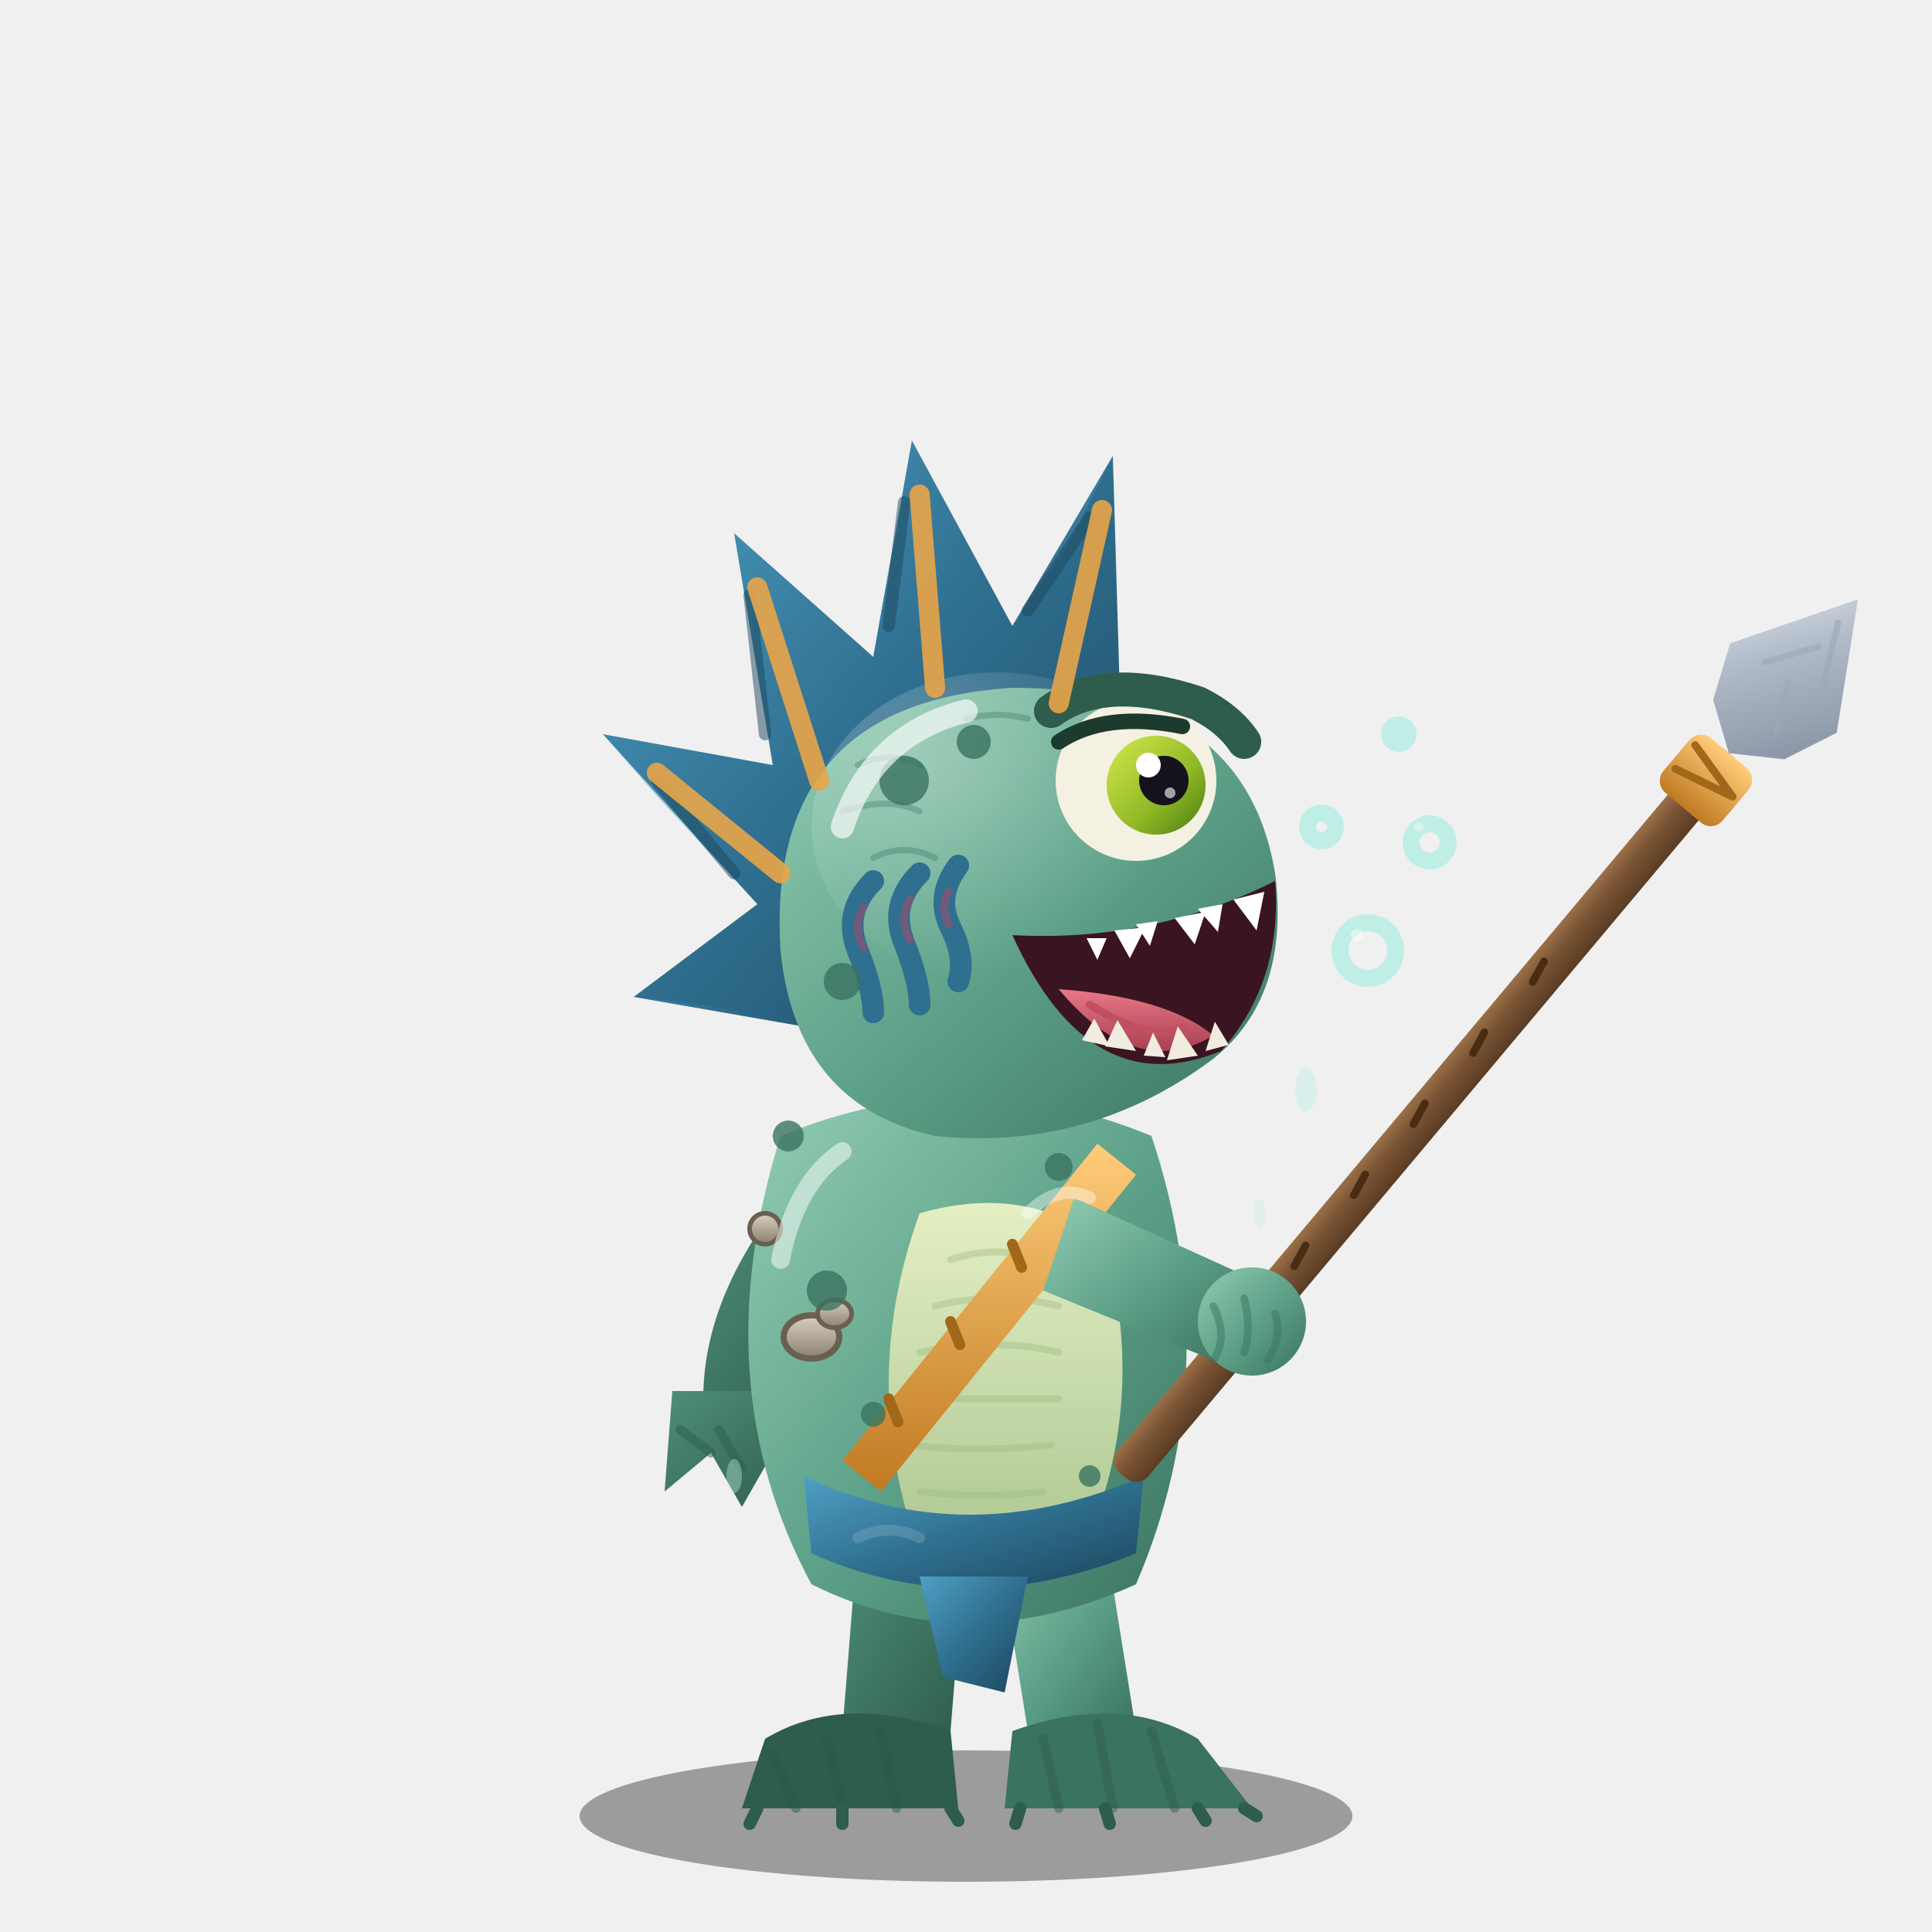
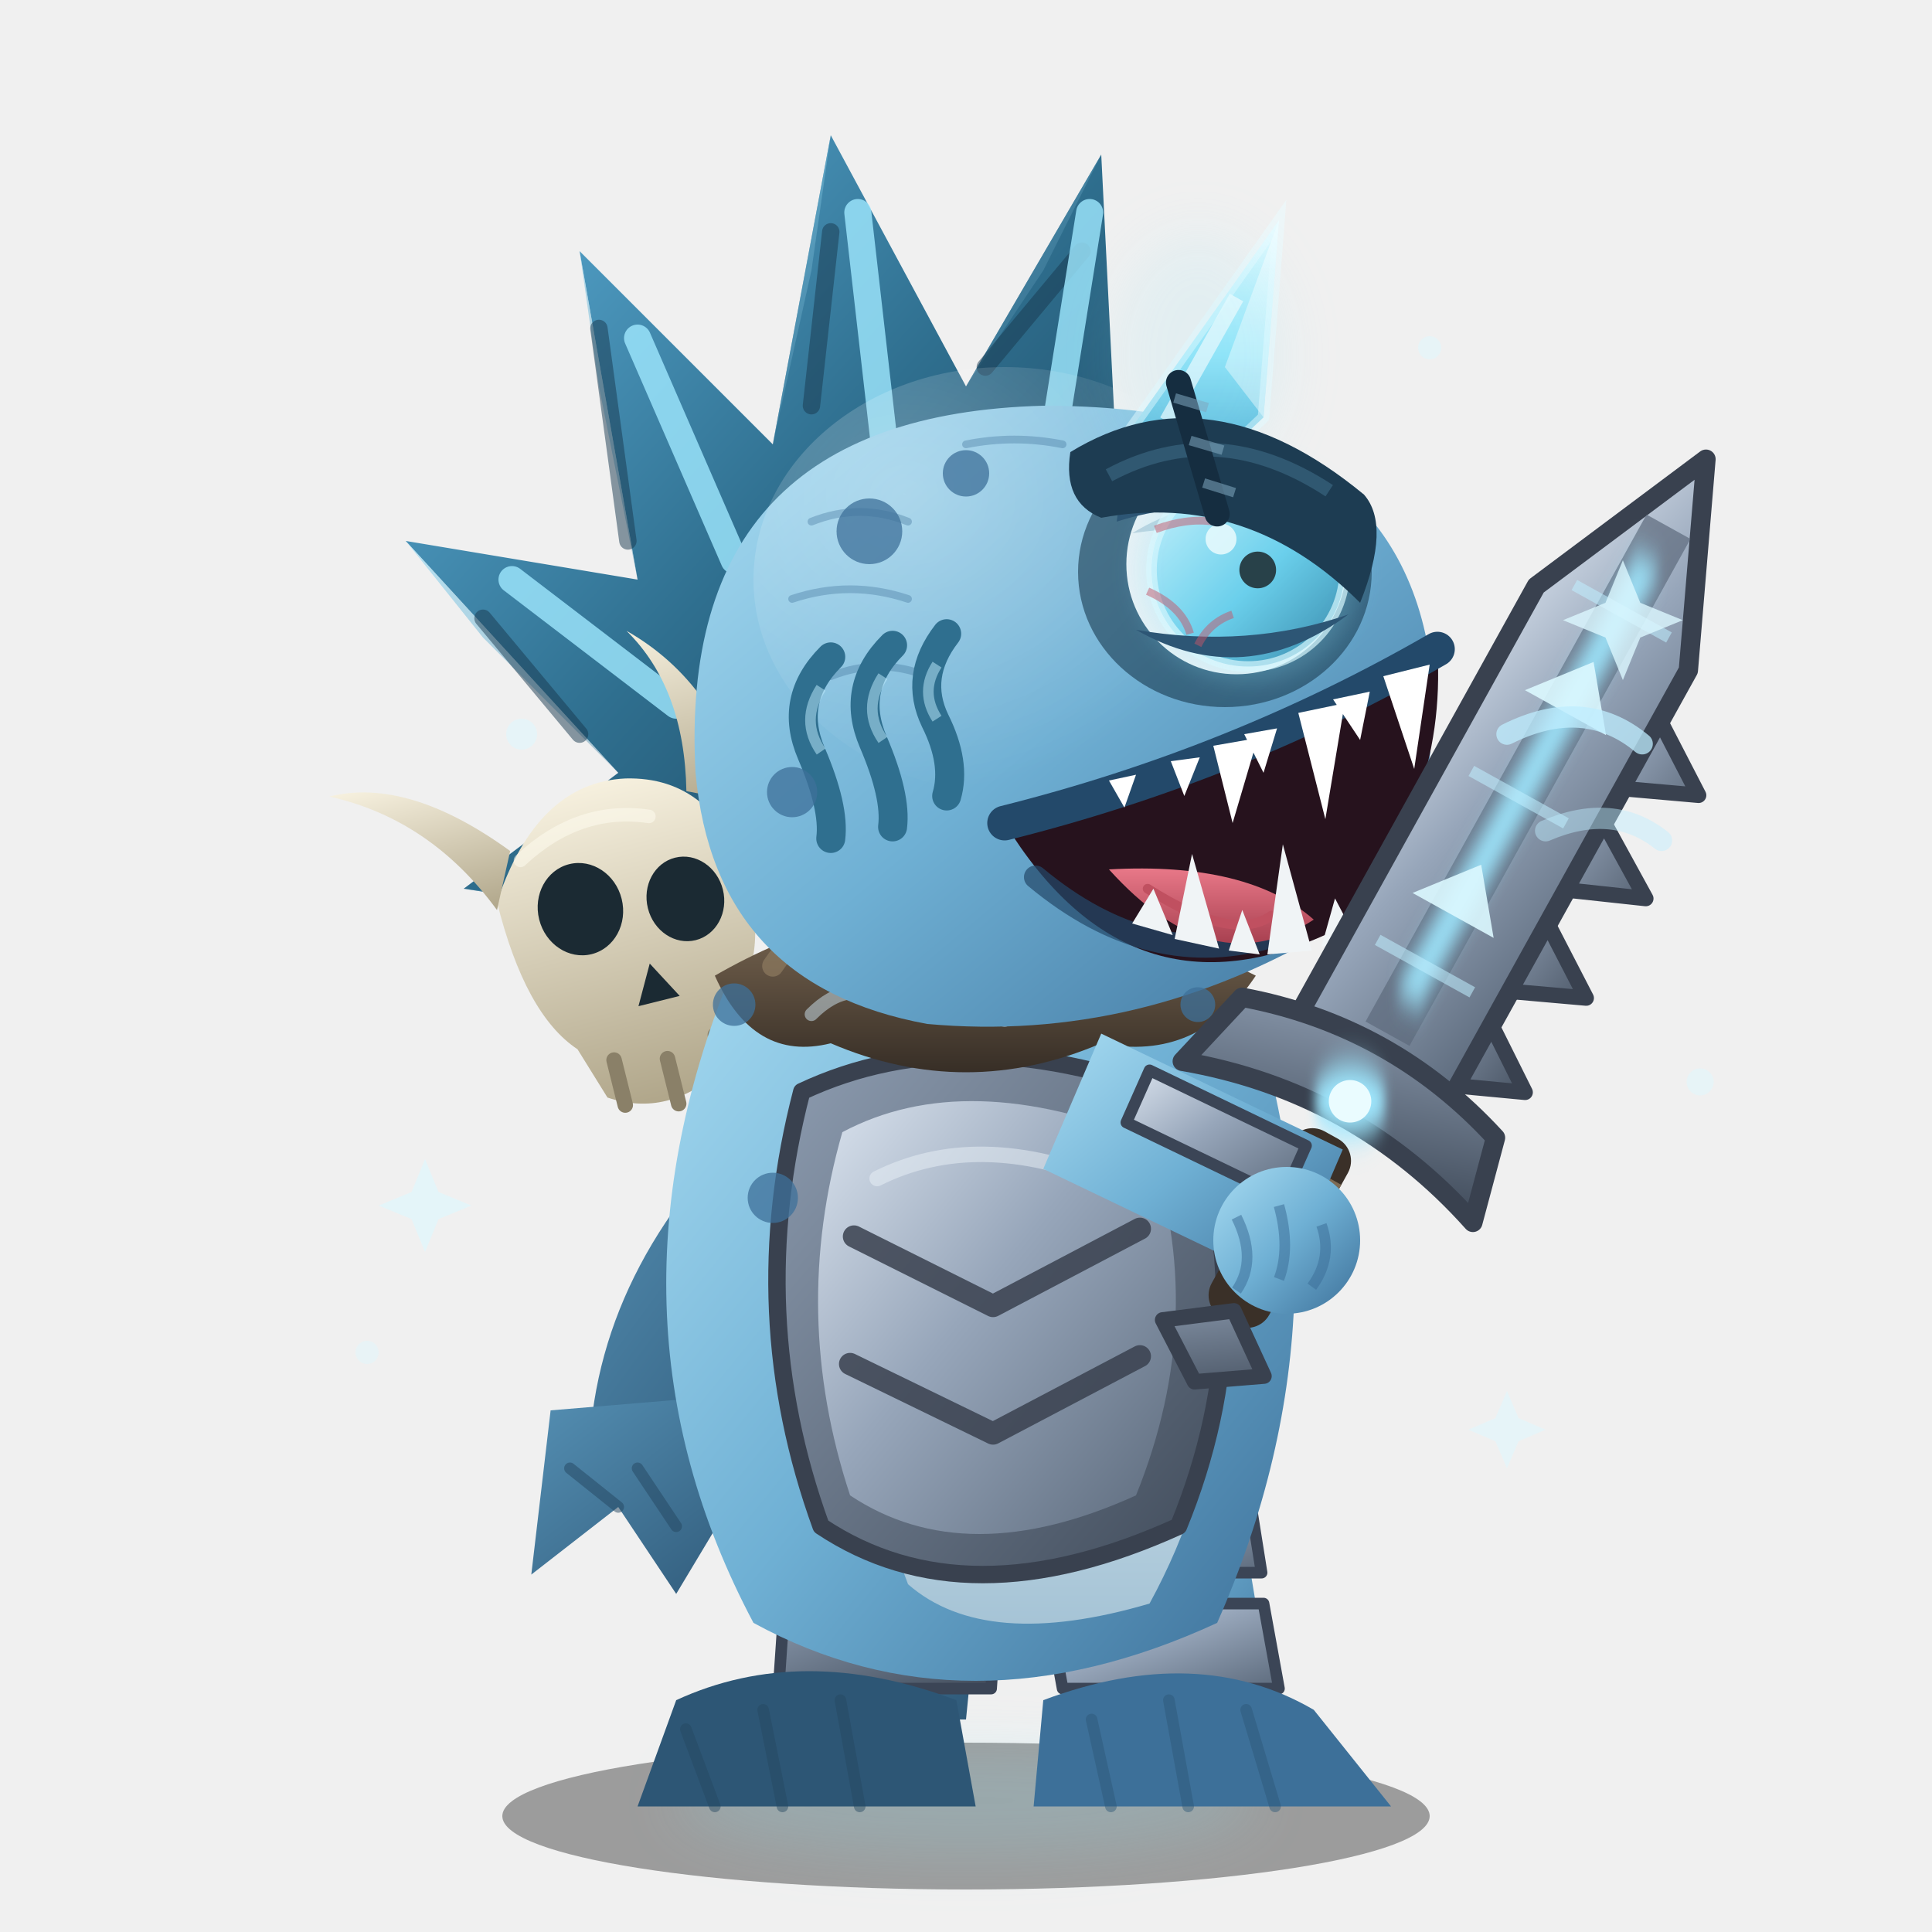
- <svg xmlns="http://www.w3.org/2000/svg" viewBox="0 0 100 100" width="512" height="512" data-hand="64.8,68.4">
+ <svg xmlns="http://www.w3.org/2000/svg" viewBox="0 0 100 100" width="512" height="512" data-hand="66,64">
  <defs>
    <linearGradient id="gb-skin" x1="0" y1="0" x2="1" y2="1">
-       <stop offset="0" stop-color="#93cdb4" />
-       <stop offset=".5" stop-color="#5fa38a" />
-       <stop offset="1" stop-color="#3a7360" />
+       <stop offset="0" stop-color="#a8dcf2" />
+       <stop offset=".5" stop-color="#6fb0d4" />
+       <stop offset="1" stop-color="#3d7099" />
    </linearGradient>
    <linearGradient id="gb-skinD" x1="0" y1="0" x2="1" y2="1">
-       <stop offset="0" stop-color="#4f8f78" />
-       <stop offset="1" stop-color="#2e5c4d" />
+       <stop offset="0" stop-color="#5590b4" />
+       <stop offset="1" stop-color="#2d5675" />
    </linearGradient>
    <linearGradient id="gb-belly" x1="0" y1="0" x2="0" y2="1">
-       <stop offset="0" stop-color="#e4efc4" />
-       <stop offset="1" stop-color="#a9c48e" />
+       <stop offset="0" stop-color="#e8f4fa" />
+       <stop offset="1" stop-color="#a6c4d6" />
    </linearGradient>
    <linearGradient id="gb-fin" x1="0" y1="0" x2="1" y2="1">
-       <stop offset="0" stop-color="#4f9fc4" />
+       <stop offset="0" stop-color="#5fb2dc" />
      <stop offset=".5" stop-color="#2f6f8f" />
-       <stop offset="1" stop-color="#1c455c" />
+       <stop offset="1" stop-color="#17384e" />
    </linearGradient>
    <linearGradient id="gb-finMem" x1="0" y1="0" x2="1" y2="1">
-       <stop offset="0" stop-color="#6fbfdf" stop-opacity=".6" />
+       <stop offset="0" stop-color="#8fd8f4" stop-opacity=".6" />
      <stop offset="1" stop-color="#2a5f7f" stop-opacity=".35" />
    </linearGradient>
-     <linearGradient id="gb-orange" x1="0" y1="0" x2="0" y2="1">
-       <stop offset="0" stop-color="#ffcc7a" />
-       <stop offset="1" stop-color="#c07a22" />
+     <linearGradient id="gb-ice" x1="0" y1="0" x2="0" y2="1">
+       <stop offset="0" stop-color="#eafcff" />
+       <stop offset=".5" stop-color="#8fe4f8" />
+       <stop offset="1" stop-color="#3f9fc8" />
    </linearGradient>
-     <linearGradient id="gb-wood" x1="0" y1="0" x2="1" y2="0">
-       <stop offset="0" stop-color="#9a7048" />
-       <stop offset=".4" stop-color="#7a5434" />
-       <stop offset="1" stop-color="#5a3c24" />
+     <linearGradient id="gb-plate" x1="0" y1="0" x2="1" y2="1">
+       <stop offset="0" stop-color="#dae3ee" />
+       <stop offset=".45" stop-color="#97a6ba" />
+       <stop offset="1" stop-color="#5c6a7c" />
    </linearGradient>
-     <linearGradient id="gb-flint" x1="0" y1="0" x2="1" y2="1">
-       <stop offset="0" stop-color="#e3e9f0" />
-       <stop offset=".4" stop-color="#b0bac8" />
-       <stop offset="1" stop-color="#7d8a9c" />
+     <linearGradient id="gb-plateD" x1="0" y1="0" x2="1" y2="1">
+       <stop offset="0" stop-color="#8d9cb0" />
+       <stop offset="1" stop-color="#404b5a" />
+     </linearGradient>
+     <linearGradient id="gb-bone" x1="0" y1="0" x2="0" y2="1">
+       <stop offset="0" stop-color="#f6f0de" />
+       <stop offset="1" stop-color="#b0a68a" />
+     </linearGradient>
+     <linearGradient id="gb-fur" x1="0" y1="0" x2="0" y2="1">
+       <stop offset="0" stop-color="#7d6a54" />
+       <stop offset="1" stop-color="#372e26" />
    </linearGradient>
    <linearGradient id="gb-iris" x1="0" y1="0" x2="1" y2="1">
-       <stop offset="0" stop-color="#d4e94e" />
-       <stop offset=".6" stop-color="#8fb825" />
-       <stop offset="1" stop-color="#4a7a10" />
+       <stop offset="0" stop-color="#dcf8ff" />
+       <stop offset=".55" stop-color="#5fc8e8" />
+       <stop offset="1" stop-color="#1b6a90" />
    </linearGradient>
    <linearGradient id="gb-tongue" x1="0" y1="0" x2="0" y2="1">
      <stop offset="0" stop-color="#e87888" />
      <stop offset="1" stop-color="#a84050" />
    </linearGradient>
-     <linearGradient id="gb-barnacle" x1="0" y1="0" x2="0" y2="1">
-       <stop offset="0" stop-color="#d8d0c0" />
-       <stop offset="1" stop-color="#8a8070" />
-     </linearGradient>
    <radialGradient id="gb-sheen" cx=".3" cy=".3" r=".7">
      <stop offset="0" stop-color="#fff" stop-opacity=".25" />
      <stop offset="1" stop-color="#fff" stop-opacity="0" />
    </radialGradient>
+     <filter id="gb-glow" x="-90%" y="-90%" width="280%" height="280%">
+       <feGaussianBlur stdDeviation="1.4" />
+     </filter>
+     <filter id="gb-glowSm" x="-70%" y="-70%" width="240%" height="240%">
+       <feGaussianBlur stdDeviation=".6" />
+     </filter>
  </defs>
-   <ellipse cx="50" cy="94" rx="20" ry="3.4" fill="#000" opacity=".35" />
-   <g transform="translate(50 94) scale(.8) translate(-50 -94)">
-     <g stroke="none" stroke-width="1.85" stroke-linejoin="round" stroke-linecap="round">
-       <path d="M60 23 L59.5 6 L53 17 L46.5 5 L44 19 L35 11 L37.5 26 L26.5 24 L36.5 35 L28.5 41 L40 43 Z" fill="url(#gb-fin)" />
-       <path d="M59.5 6 L53 17 L56.5 12 Z M46.5 5 L44 19 L45.5 11 Z M35 11 L37.5 26 L36 17 Z" fill="url(#gb-finMem)" />
-       <path d="M26.5 24 L36.5 35 L30 28 Z M28.5 41 L40 43 L33 41.5 Z" fill="url(#gb-finMem)" />
-       <path d="M58 10 L54 16 M46 9 L45 17 M36 15 L37 24 M30 27 L35 33" stroke="#1c455c" stroke-width=".8" fill="none" opacity=".5" />
-       <path d="M39 53 Q33 60 33 67 L38.5 68 Q38.5 61 43 56 Z" fill="url(#gb-skinD)" />
-       <path d="M31 66.5 L30.5 73 L33.5 70.5 L35.5 74 L37.5 70.5 L40 72 L39.5 66.5 Z" fill="url(#gb-skinD)" />
-       <path d="M31.5 69 L33.5 70.5 M34 69 L35.5 71.5 M37 69 L38.5 71" stroke="#2e5c4d" stroke-width=".6" fill="none" opacity=".5" />
-       <path d="M43 76 h7 l-1 12.5 h-7 z" fill="url(#gb-skinD)" />
-       <path d="M52 76 h7 l2 12.5 h-7 z" fill="url(#gb-skin)" />
-       <path d="M35.5 93.5 L37 89 Q42 86 49 88.5 L49.5 93.5 Z" fill="#2e5c4d" />
-       <path d="M37.5 90 L39 93.5 M41 89 L42 93.5 M44.5 88.5 L45.5 93.5" stroke="#245648" stroke-width=".6" fill="none" opacity=".45" />
-       <path d="M52.5 93.5 L53 88.5 Q60 86 65 89 L68.5 93.5 Z" fill="#3a7360" />
-       <path d="M55 89 L56 93.5 M58.5 88 L59.5 93.5 M62 88.5 L63.5 93.5" stroke="#2e5c4d" stroke-width=".6" fill="none" opacity=".45" />
-       <path d="M38 50 Q33 66 40 79 Q50 84 61 79 Q67 65 62 50 Q50 45 38 50 Z" fill="url(#gb-skin)" />
-       <path d="M47 55 Q54 53 59 57 Q62 68 57 78 Q51 80 47 77 Q43 66 47 55 Z" fill="url(#gb-belly)" />
-       <g stroke="#9ab880" stroke-width=".45" fill="none" opacity=".4">
-         <path d="M49 58 q3 -1 6 0 M48 61 q4 -1 8 0 M47 64 q5 -1 9 0 M46 67 q5 0 10 0 M46.5 70 q4 .5 9 0 M47 73 q4 .5 8 0 M48.5 76 q3 .5 6 0" />
-       </g>
-       <path d="M39.5 72 Q50 77 61.5 72 L61 77 Q50 81.5 40 77 Z" fill="url(#gb-fin)" />
-       <path d="M47 78.5 L54 78.5 L52.5 86 L48.5 85 Z" fill="url(#gb-fin)" />
-       <path d="M58.5 50.5 L42 71 L44.5 73 L61 52.5 Z" fill="url(#gb-orange)" />
-       <path d="M53 57 l.6 1.5 M49 62 l.6 1.5 M45 67 l.6 1.5" stroke="#a06818" stroke-width=".7" fill="none" />
-       <g fill="url(#gb-barnacle)" stroke="#6a6050">
-         <ellipse cx="40" cy="63" rx="1.8" ry="1.4" stroke-width=".4" />
-         <ellipse cx="41.5" cy="61.5" rx="1.1" ry=".9" stroke-width=".3" />
-         <circle cx="37" cy="56" r="1" stroke-width=".3" />
-       </g>
-       <path d="M38 38 Q37 22 53 21 Q68 21 70 33 Q71 41 66 45 Q58 51 48 50 Q39 48 38 38 Z" fill="url(#gb-skin)" />
-       <ellipse cx="52" cy="30" rx="12" ry="10" fill="url(#gb-sheen)" />
-       <g stroke="#3a7360" stroke-width=".4" fill="none" opacity=".35">
-         <path d="M43 26 q2 -1 4 0 M42 29 q3 -1 5 0 M44 32 q2 -1 4 0 M50 23 q2 -.5 4 0" />
-       </g>
-       <path d="M70 33.5 Q62 37.5 53 37 Q58 48 66.5 44.5 Q70.5 40 70 33.5 Z" fill="#3a1420" />
-       <path d="M56 40.5 Q61 46.5 66 43.5 Q63 41 56 40.5 Z" fill="url(#gb-tongue)" />
-       <path d="M58 41.5 Q62 44 64 43" stroke="#c05060" stroke-width=".5" fill="none" />
-       <g transform="rotate(40 68.5 62)">
-         <rect class="wpn" x="67.2" y="14" width="2.6" height="61" rx="1" fill="url(#gb-wood)" />
-         <path class="wpn" d="M68 56 l.3 1.5 M68 50 l.3 1.5 M68 44 l.3 1.5 M68 38 l.3 1.5 M68 32 l.3 1.5" stroke="#4a2c14" stroke-width=".5" />
-         <path class="wpn" d="M68.5 1 L73 8.5 L71.5 12 L68.5 14 L65.5 12 L64 8.5 Z" fill="url(#gb-flint)" />
-         <path class="wpn" d="M68.5 3 L70.5 7 M68.5 5 L66.5 8 M68.5 8 L70 11" stroke="#9aa8b8" stroke-width=".4" fill="none" opacity=".6" />
-         <rect class="wpn" x="66" y="14" width="5" height="4.6" rx="1" fill="url(#gb-orange)" />
-         <path class="wpn" d="M66.5 15 l4 1 M66.5 17 l4 -1" stroke="#a06818" stroke-width=".5" fill="none" />
-       </g>
-       <path d="M57 54 L68 59 L66 64.5 L55 60 Z" fill="url(#gb-skin)" />
-       <circle cx="68.5" cy="62" r="3.5" fill="url(#gb-skin)" />
-       <path d="M66 61 q1 2 0 3.5 M68 60.5 q.5 2 0 3.5 M70 61.5 q.5 1.5 -.5 3" stroke="#3a7360" stroke-width=".5" fill="none" opacity=".5" />
+   <ellipse cx="50" cy="94" rx="24" ry="3.8" fill="#000" opacity=".35" />
+   <ellipse cx="50" cy="93.2" rx="15" ry="2.8" fill="#8fe4f8" opacity=".18" filter="url(#gb-glow)" />
+   <g stroke="none" stroke-width="1.85" stroke-linejoin="round" stroke-linecap="round">
+     <path d="M58 28 L57 8 L50 20 L43 7 L40 23 L30 13 L33 30 L21 28 L32 40 L24 46 L37 48 Z" fill="url(#gb-fin)" />
+     <path d="M57 8 L50 20 L54 14 Z M43 7 L40 23 L42 14 Z M30 13 L33 30 L31 20 Z" fill="url(#gb-finMem)" />
+     <path d="M21 28 L32 40 L25 33 Z M24 46 L37 48 L29 46.5 Z" fill="url(#gb-finMem)" />
+     <path d="M56 13 L51 19 M43 12 L42 21 M31 17 L32.5 28 M25 32 L30 38" stroke="#17384e" stroke-width=".9" fill="none" opacity=".5" />
+     <path d="M54 26 L56.4 11 M46 25 L44.4 11 M38 29 L33 17.5 M35 36.5 L26.5 30" stroke="#9fe8ff" stroke-width="1.4" fill="none" stroke-linecap="round" opacity=".8" />
+     <g transform="rotate(-14 33 49)">
+       <path d="M26.5 45 Q30 39.5 34.5 40.4 Q39 41.4 39.4 47 Q39.4 51.6 36.6 53.4 L35.7 56.2 Q32.4 58 29.6 56.2 L28.7 53.4 Q26.5 51 26.5 45 Z" fill="url(#gb-bone)" />
+       <path d="M27.8 42.6 Q23.6 37.6 19.4 37.6 Q24.2 40 26.4 45.4 Z" fill="url(#gb-bone)" />
+       <path d="M37.4 41.8 Q38.6 36.6 36.4 33 Q40.4 36.8 40.4 43.2 Z" fill="url(#gb-bone)" />
+       <ellipse cx="30.6" cy="46.4" rx="2.2" ry="2.4" fill="#1b2a33" />
+       <ellipse cx="36" cy="47.2" rx="2" ry="2.2" fill="#1b2a33" />
+       <path d="M33.4 50 l-1.1 2 h2.2 z" fill="#1b2a33" />
+       <path d="M30.4 54.4 v2.4 M33.1 55 v2.4 M35.8 54.4 v2.2" stroke="#8a8068" stroke-width=".8" />
+       <path d="M28.2 43.2 Q31.8 41.2 35.2 42.6" stroke="#fffdf2" stroke-width=".7" fill="none" opacity=".5" />
    </g>
-     <g fill="#fff">
-       <path d="M67.3 34.7 l2 -.5 l-.5 2.5 z M65 35.3 l1.6 -.3 l-.3 1.8 z M63.5 35.9 l2 -.4 l-.7 2.1 z" />
-       <path d="M61 36.3 l1.4 -.2 l-.5 1.6 z M59.6 36.7 l2 -.2 l-1 2 z M57.8 37.2 l1.3 0 l-.6 1.4 z" />
+     <path d="M40 57 Q31 65 30.5 75 L37.5 76 Q38 67 44.5 61 Z" fill="url(#gb-skinD)" />
+     <path d="M28.5 73 L27.5 81.5 L32 78 L35 82.5 L38 77.5 L41 80 L40.5 72 Z" fill="url(#gb-skinD)" />
+     <path d="M29.5 76 L32 78 M33 76 L35 79 M36.5 76 L38.5 78" stroke="#24465f" stroke-width=".6" fill="none" opacity=".5" />
+     <path d="M42 74 h9.5 l-1.5 15 h-9.5 z" fill="url(#gb-skinD)" />
+     <path d="M54 74 h9.5 l2.5 15 h-9.5 z" fill="url(#gb-skin)" />
+     <g stroke="#3b4556" stroke-width=".6" stroke-linejoin="round">
+       <path d="M41 77 h11 l-.3 4.4 h-11 z" fill="url(#gb-plateD)" />
+       <path d="M40.6 83 h11 l-.3 4.4 h-11 z" fill="url(#gb-plateD)" />
+       <path d="M53.6 77 h11 l.7 4.4 h-11 z" fill="url(#gb-plate)" />
+       <path d="M54.2 83 h11.2 l.8 4.4 h-11.2 z" fill="url(#gb-plate)" />
    </g>
-     <g fill="#f0ece0">
-       <path d="M57.5 43.8 l1.8 .4 l-1 -1.8 z M59 44.2 l2 .3 l-1.2 -2 z M61.5 44.8 l1.4 .1 l-.8 -1.6 z" />
-       <path d="M63 45.1 l2 -.3 l-1.3 -1.9 z M65.5 44.5 l1.5 -.4 l-.9 -1.5 z" />
+     <path d="M33 93.5 L35 88 Q41.5 85 49.5 88 L50.5 93.5 Z" fill="#2d5675" />
+     <path d="M35.5 89.5 L37 93.5 M39.5 88.5 L40.5 93.5 M43.5 88 L44.5 93.5" stroke="#24465f" stroke-width=".6" fill="none" opacity=".45" />
+     <path d="M53.5 93.5 L54 88 Q62 85 68 88.5 L72 93.5 Z" fill="#3d7099" />
+     <path d="M56.5 89 L57.5 93.5 M60.5 88 L61.5 93.5 M64.5 88.5 L66 93.5" stroke="#2d5675" stroke-width=".6" fill="none" opacity=".45" />
+     <path d="M38 50 Q30.5 68 39 84 Q50 90 63 84 Q70.5 67 64 50 Q50 44 38 50 Z" fill="url(#gb-skin)" />
+     <path d="M47 57 Q56 55 61.5 60 Q65.5 72 59.5 83 Q51 85.5 47 82 Q42 69 47 57 Z" fill="url(#gb-belly)" />
+     <g stroke="#90b2c6" stroke-width=".45" fill="none" opacity=".4">
+       <path d="M49 60 q3.5 -1 7 0 M48 64 q4.5 -1 9 0 M47.5 68 q5 -1 10 0 M47.5 72 q5 0 10 0 M48 76 q4.5 .5 9 0 M49 80 q3.5 .5 7 0" />
    </g>
-     <circle cx="61" cy="27" r="5.2" fill="#f4f1e2" />
-     <circle cx="62.3" cy="27.3" r="3.2" fill="url(#gb-iris)" />
-     <circle cx="62.8" cy="27" r="1.6" fill="#15121d" />
-     <circle cx="61.8" cy="26" r=".8" fill="#fff" />
-     <circle cx="63.2" cy="27.8" r=".35" fill="#fff" opacity=".6" />
-     <path d="M55.5 22.5 Q59 20 65 22 Q67 23 68 24.5" stroke="#2e5c4d" stroke-width="2.2" fill="none" stroke-linecap="round" />
-     <path d="M56 24.5 Q59 22.5 64 23.5" stroke="#1c3a2e" stroke-width="1" fill="none" stroke-linecap="round" />
-     <g stroke="#2f6f8f" stroke-width="1.4" fill="none" stroke-linecap="round">
-       <path d="M44 33.5 q-2 2 -1 4.5 q1 2.5 1 4 M47 33 q-2 2 -1 4.5 q1 2.5 1 4 M49.5 32.5 q-1.5 2 -.5 4 q1 2 .5 3.5" />
+     <path d="M41.5 56.5 Q50 52.5 61.5 57 Q65.5 68 61 79 Q50 84 42.5 79 Q38.5 68 41.5 56.5 Z" fill="url(#gb-plateD)" stroke="#39414f" stroke-width=".9" stroke-linejoin="round" />
+     <path d="M43.6 58.6 Q50 55.2 59.4 59 Q62.6 68 58.8 77.4 Q50 81.4 44 77.4 Q40.9 68 43.6 58.6 Z" fill="url(#gb-plate)" />
+     <path d="M44.2 64 L51.4 67.6 L59 63.6 M44 70.6 L51.4 74.2 L59 70.2" stroke="#39414f" stroke-width="1.15" fill="none" stroke-linejoin="round" opacity=".85" />
+     <path d="M45.4 61 Q50.6 58.4 57.4 61.2" stroke="#eaf1f8" stroke-width=".8" fill="none" opacity=".5" />
+     <path d="M37 50.5 Q50 43 65 50.5 Q62 55 57 54 Q50 57 43 54 Q39 55 37 50.5 Z" fill="url(#gb-fur)" />
+     <path d="M40 50 q2 -3 4 -1 M47 46.5 q2.5 -3 5 -.5 M55 47.5 q2.5 -2.5 4.5 0" stroke="#8d7a60" stroke-width="1.1" fill="none" opacity=".7" />
+     <path d="M42 52.5 q2 -2 4 -.5 M52 52.8 q2 -2 4 -.5" stroke="#cfe6f2" stroke-width=".7" fill="none" opacity=".5" />
+     <path d="M36 40 Q35 21.5 54 21 Q72 21 74 34 Q75 44 69 48 Q59 54 48 53 Q37 51 36 40 Z" fill="url(#gb-skin)" />
+     <ellipse cx="52" cy="30" rx="13" ry="11" fill="url(#gb-sheen)" />
+     <g stroke="#3d7099" stroke-width=".4" fill="none" opacity=".35">
+       <path d="M42 27 q2.5 -1 5 0 M41 31 q3 -1 6 0 M43 35 q2.5 -1 5 0 M50 23 q2.5 -.5 5 0" />
    </g>
-     <path d="M43.5 35 q-1 1.5 0 3 M46.5 34.5 q-1 1.5 0 3 M49 34 q-.8 1.2 0 2.5" stroke="#c44060" stroke-width=".5" fill="none" opacity=".45" />
-     <g fill="#3a7360" opacity=".8">
-       <circle cx="46" cy="27" r="1.6" />
-       <circle cx="50.5" cy="24.5" r="1.1" />
-       <circle cx="42" cy="40" r="1.2" />
-       <circle cx="41" cy="60" r="1.3" />
-       <circle cx="56" cy="52" r=".9" />
-       <circle cx="38.5" cy="50" r="1" />
-       <circle cx="44" cy="68" r=".8" />
-       <circle cx="58" cy="72" r=".7" />
-     </g>
-     <path d="M56 22 L58.8 9.5 M48 21 L47 8.5 M40.5 27 L36.5 14.5 M38 33 L30 26.5" stroke="#e8a548" stroke-width="1.3" fill="none" stroke-linecap="round" opacity=".9" />
-     <path d="M36.5 93.5 l-.5 1 M42 93.5 l0 1 M49 93.5 l.5 .8 M53.5 93.5 l-.3 1 M59 93.5 l.3 1 M65 93.5 l.5 .8 M68 93.5 l.8 .5" stroke="#2e5c4d" stroke-width=".8" fill="none" stroke-linecap="round" />
-     <path d="M42 30 Q44 24 50 22.5" stroke="#fff" stroke-width="1.5" fill="none" opacity=".65" stroke-linecap="round" />
-     <path d="M38 58 Q39 53 42 51" stroke="#fff" stroke-width="1.2" fill="none" opacity=".5" stroke-linecap="round" />
-     <g stroke="#fff" fill="none" stroke-linecap="round" opacity=".4">
-       <path d="M54 55 Q56 53 58 54" stroke-width=".8" />
-       <path d="M43 76 Q45 75 47 76" stroke-width=".7" opacity=".35" />
-     </g>
-     <g fill="#bfeee6">
-       <ellipse cx="72" cy="47" rx=".7" ry="1.4" opacity=".5" />
-       <ellipse cx="35" cy="72" rx=".5" ry="1.1" opacity=".4" />
-       <ellipse cx="69" cy="55" rx=".4" ry=".9" opacity=".35" />
-     </g>
-     <g fill="none" stroke="#bfeee6" stroke-width="1.1">
-       <circle cx="76" cy="38" r="1.8" />
-       <circle cx="80" cy="31" r="1.2" />
-       <circle cx="73" cy="30" r=".9" />
-       <circle cx="78" cy="24" r=".6" />
-     </g>
-     <g fill="#fff" opacity=".4">
-       <circle cx="75.3" cy="37" r=".4" />
-       <circle cx="79.3" cy="30" r=".3" />
-     </g>
+     <path d="M74.4 33.6 Q64 39.6 52 42.6 Q58.5 53.2 69 48.2 Q74.9 42 74.4 33.6 Z" fill="#26121d" />
+     <path d="M52 42.6 Q64 39.6 74.4 33.6" stroke="#23496a" stroke-width="1.8" fill="none" stroke-linecap="round" />
+     <path d="M53.6 45.4 Q59.6 50.4 66 48.4" stroke="#23496a" stroke-width="1.2" fill="none" stroke-linecap="round" opacity=".7" />
+     <path d="M57.4 45 Q62.8 51 68 47.6 Q64.6 44.6 57.4 45 Z" fill="url(#gb-tongue)" />
+     <path d="M59.4 46 Q63.8 48.8 65.8 47.4" stroke="#c05060" stroke-width=".5" fill="none" />
+   </g>
+   <g fill="#fff">
+     <path d="M71.6 35 l2.4 -.6 l-.8 5.4 z M69 36.2 l1.9 -.4 l-.5 2.5 z M67.2 36.9 l2.4 -.5 l-1 6 z" />
+     <path d="M64.4 38 l1.7 -.3 l-.7 2.3 z M62.8 38.6 l2.3 -.4 l-1.3 4.4 z M60.6 39.4 l1.5 -.2 l-.8 2 z" />
+     <path d="M57.4 40.4 l1.4 -.3 l-.6 1.7 z" />
+   </g>
+   <g fill="#f0f4f6">
+     <path d="M58.6 47.8 l2.1 .6 l-1 -2.4 z M60.8 48.6 l2.3 .5 l-1.4 -4.9 z M63.6 49.2 l1.6 .2 l-.9 -2.3 z" />
+     <path d="M65.6 49.4 l2.3 -.2 l-1.5 -5.5 z M68.4 49 l1.8 -.4 l-1.1 -2.1 z" />
+   </g>
+   <path d="M57.4 23.8 L66.2 11.4 L65.4 21.6 L61.4 25.4 Z" fill="url(#gb-ice)" />
+   <path d="M66.2 11.4 L65.4 21.6 L63.4 19 Z" fill="#fff" opacity=".45" />
+   <path d="M60.4 21.8 L64 15.4" stroke="#fff" stroke-width=".8" fill="none" opacity=".65" />
+   <path d="M57.4 23.8 L66.2 11.4 L65.4 21.6 L61.4 25.4 Z" fill="none" stroke="#eafcff" stroke-width=".6" opacity=".5" />
+   <ellipse cx="62" cy="18.4" rx="4.6" ry="6.4" fill="#8fe4f8" opacity=".14" filter="url(#gb-glow)" />
+   <ellipse cx="63.4" cy="29.6" rx="7.6" ry="7" fill="#18384f" opacity=".6" />
+   <circle cx="64" cy="29.2" r="5.7" fill="#e8f1f5" />
+   <path d="M58.6 27.6 q5.6 -3.4 11.2 .4 q-5.6 -1.2 -11.2 -.4 z" fill="#8fb4c8" opacity=".5" />
+   <circle cx="64.6" cy="29.5" r="5" fill="url(#gb-iris)" />
+   <circle cx="64.6" cy="29.5" r="5" fill="none" stroke="#eafcff" stroke-width=".55" opacity=".7" />
+   <circle cx="65.1" cy="29.5" r=".95" fill="#080d12" />
+   <circle cx="63.2" cy="27.9" r=".8" fill="#fff" opacity=".9" />
+   <circle cx="64.6" cy="29.5" r="5.8" fill="#8fe4f8" opacity=".24" filter="url(#gb-glowSm)" />
+   <path d="M58.8 32.6 q5.6 3.2 11 -.8 q-5.2 1.8 -11 .8 z" fill="#2d5675" />
+   <g stroke="#c4566a" stroke-width=".4" fill="none" opacity=".5">
+     <path d="M59.4 30.6 q1.8 .8 2.2 2.2 M59.8 27.4 q1.6 -.6 3 -.4 M62 33.4 q.6 -1.2 1.8 -1.6" />
+   </g>
+   <path d="M58.2 24 Q64.6 21.4 70.6 26 L69.8 29 Q64 25 57.8 27 Z" fill="#2d5675" />
+   <path d="M55.4 23.4 Q62.6 19 70.6 25.6 Q72 27.2 70.4 31.2 Q64.6 25.4 57 26.8 Q55 26 55.4 23.4 Z" fill="#1d3c52" />
+   <path d="M57.4 24.6 Q63 21.6 68.8 25.4" stroke="#43738f" stroke-width=".7" fill="none" opacity=".5" />
+   <path d="M61 19.8 L63 26.6" stroke="#152d40" stroke-width="1.3" fill="none" stroke-linecap="round" />
+   <path d="M60.8 20.6 l1.7 .5 M61.6 22.8 l1.7 .5 M62.3 25 l1.6 .5" stroke="#7fa8c0" stroke-width=".5" fill="none" opacity=".55" />
+   <g stroke="#2f6f8f" stroke-width="1.5" fill="none" stroke-linecap="round">
+     <path d="M43 34 q-2.2 2.2 -1 5 q1.2 2.8 1 4.4 M46.2 33.4 q-2.2 2.2 -1 5 q1.2 2.8 1 4.4 M49 32.8 q-1.7 2.2 -.6 4.5 q1.1 2.2 .6 3.9" />
+   </g>
+   <path d="M42.5 35.6 q-1.1 1.7 0 3.3 M45.7 35 q-1.1 1.7 0 3.3 M48.5 34.4 q-.9 1.4 0 2.8" stroke="#bfeeff" stroke-width=".55" fill="none" opacity=".5" />
+   <g fill="#3d7099" opacity=".75">
+     <circle cx="45" cy="27.5" r="1.7" />
+     <circle cx="50" cy="24.5" r="1.2" />
+     <circle cx="41" cy="41" r="1.3" />
+     <circle cx="40" cy="62" r="1.3" />
+     <circle cx="38" cy="52" r="1.1" />
+     <circle cx="62" cy="52" r=".9" />
+   </g>
+   <g transform="rotate(29 66 64)">
+     <path class="wpn" d="M66 18 L70.5 28 L70.5 54 L61.5 54 L61.5 28 Z" fill="url(#gb-plate)" stroke="#39414f" stroke-width="1" stroke-linejoin="round" />
+     <path class="wpn" d="M70.5 31 l3.6 2.4 l-3.6 1.6 Z M70.5 37 l3.8 2.4 l-3.8 1.6 Z M70.5 43 l3.6 2.4 l-3.6 1.6 Z M70.5 49 l3.2 2.2 l-3.2 1.4 Z" fill="url(#gb-plateD)" stroke="#39414f" stroke-width=".8" stroke-linejoin="round" />
+     <path class="wpn" d="M66 22 L66 52" stroke="#5c6a7c" stroke-width="2.6" opacity=".7" />
+     <path class="wpn" d="M66 24 L66 50" stroke="#9fe8ff" stroke-width="1.5" opacity=".9" filter="url(#gb-glowSm)" />
+     <path class="wpn" d="M66 30 l-2.4 3 h4.8 Z M66 42 l-2.4 3 h4.8 Z" fill="#dcf8ff" opacity=".9" />
+     <path class="wpn" d="M63.2 27 L68.8 27 M63.2 38 L68.8 38 M63.2 48 L68.8 48" stroke="#bfeeff" stroke-width=".6" opacity=".55" />
+     <path class="wpn" d="M58.5 54 Q66 51.5 73.5 54 L74.6 58.4 Q66 55.4 57.4 58.4 Z" fill="url(#gb-plateD)" stroke="#39414f" stroke-width="1" stroke-linejoin="round" />
+     <circle class="wpn" cx="66" cy="56" r="1.9" fill="#9fe8ff" filter="url(#gb-glowSm)" />
+     <circle class="wpn" cx="66" cy="56" r="1.1" fill="#eafcff" />
+     <rect class="wpn" x="64.3" y="58" width="3.4" height="11" rx="1.3" fill="#3a3028" />
+     <path class="wpn" d="M64.3 60.4 h3.4 M64.3 63 h3.4 M64.3 65.6 h3.4" stroke="#7d6a54" stroke-width=".8" />
+     <path class="wpn" d="M66 72.6 l-3 -2 l3 -2.2 l3 2.2 Z" fill="url(#gb-plateD)" stroke="#39414f" stroke-width=".8" stroke-linejoin="round" />
+   </g>
+   <path d="M57 53.5 L69.5 59.5 L66.5 66.5 L54 60.5 Z" fill="url(#gb-skin)" />
+   <g stroke="#3b4556" stroke-width=".6" stroke-linejoin="round">
+     <path d="M59.5 55.4 L67.6 59.3 L66.4 62 L58.3 58.1 Z" fill="url(#gb-plate)" />
+   </g>
+   <circle cx="66.6" cy="64.2" r="3.8" fill="url(#gb-skin)" />
+   <path d="M64 63 q1.1 2.2 0 3.8 M66.2 62.4 q.6 2.2 0 3.8 M68.4 63.4 q.6 1.7 -.5 3.2" stroke="#3d7099" stroke-width=".55" fill="none" opacity=".55" />
+   <g fill="none" stroke="#bfeeff" stroke-width="1.1" opacity=".75">
+     <path d="M78 38 q4 -2 7 .5" stroke-linecap="round" />
+     <path d="M80 43 q3.5 -1.5 6 .5" stroke-linecap="round" opacity=".6" />
+   </g>
+   <g fill="#dcf8ff">
+     <path d="M84 29 l.9 2.2 l2.2 .9 l-2.2 .9 l-.9 2.2 l-.9 -2.2 l-2.2 -.9 l2.2 -.9 Z" opacity=".8" />
+     <path d="M22 60 l.7 1.7 l1.7 .7 l-1.7 .7 l-.7 1.7 l-.7 -1.7 l-1.7 -.7 l1.7 -.7 Z" opacity=".6" />
+     <path d="M78 72 l.6 1.4 l1.4 .6 l-1.4 .6 l-.6 1.4 l-.6 -1.4 l-1.4 -.6 l1.4 -.6 Z" opacity=".5" />
+     <circle cx="27" cy="38" r=".8" opacity=".5" />
+     <circle cx="88" cy="56" r=".7" opacity=".45" />
+     <circle cx="19" cy="70" r=".6" opacity=".4" />
+     <circle cx="74" cy="18" r=".6" opacity=".45" />
  </g>
</svg>
